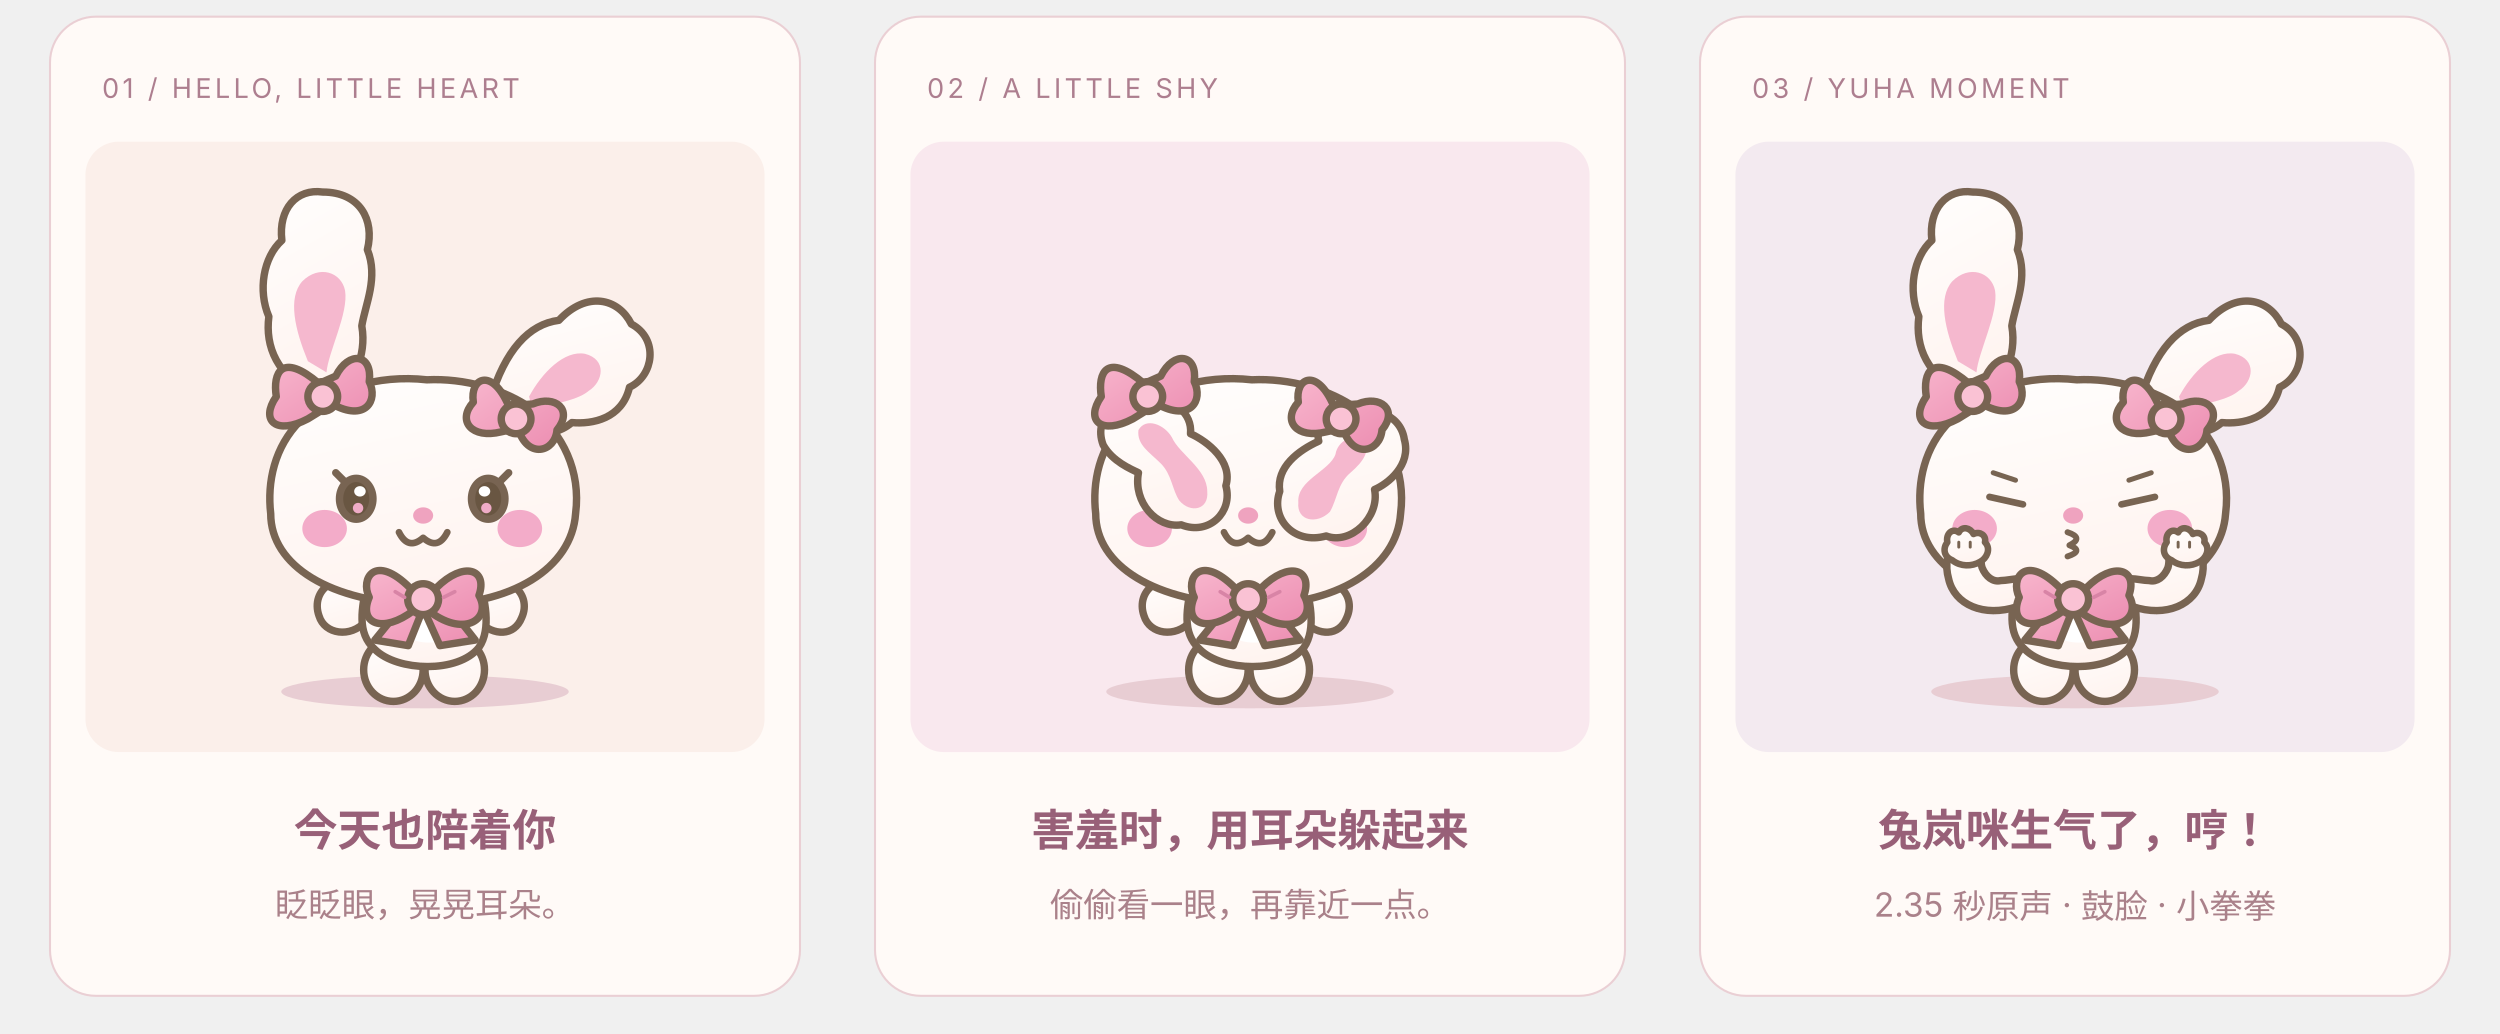
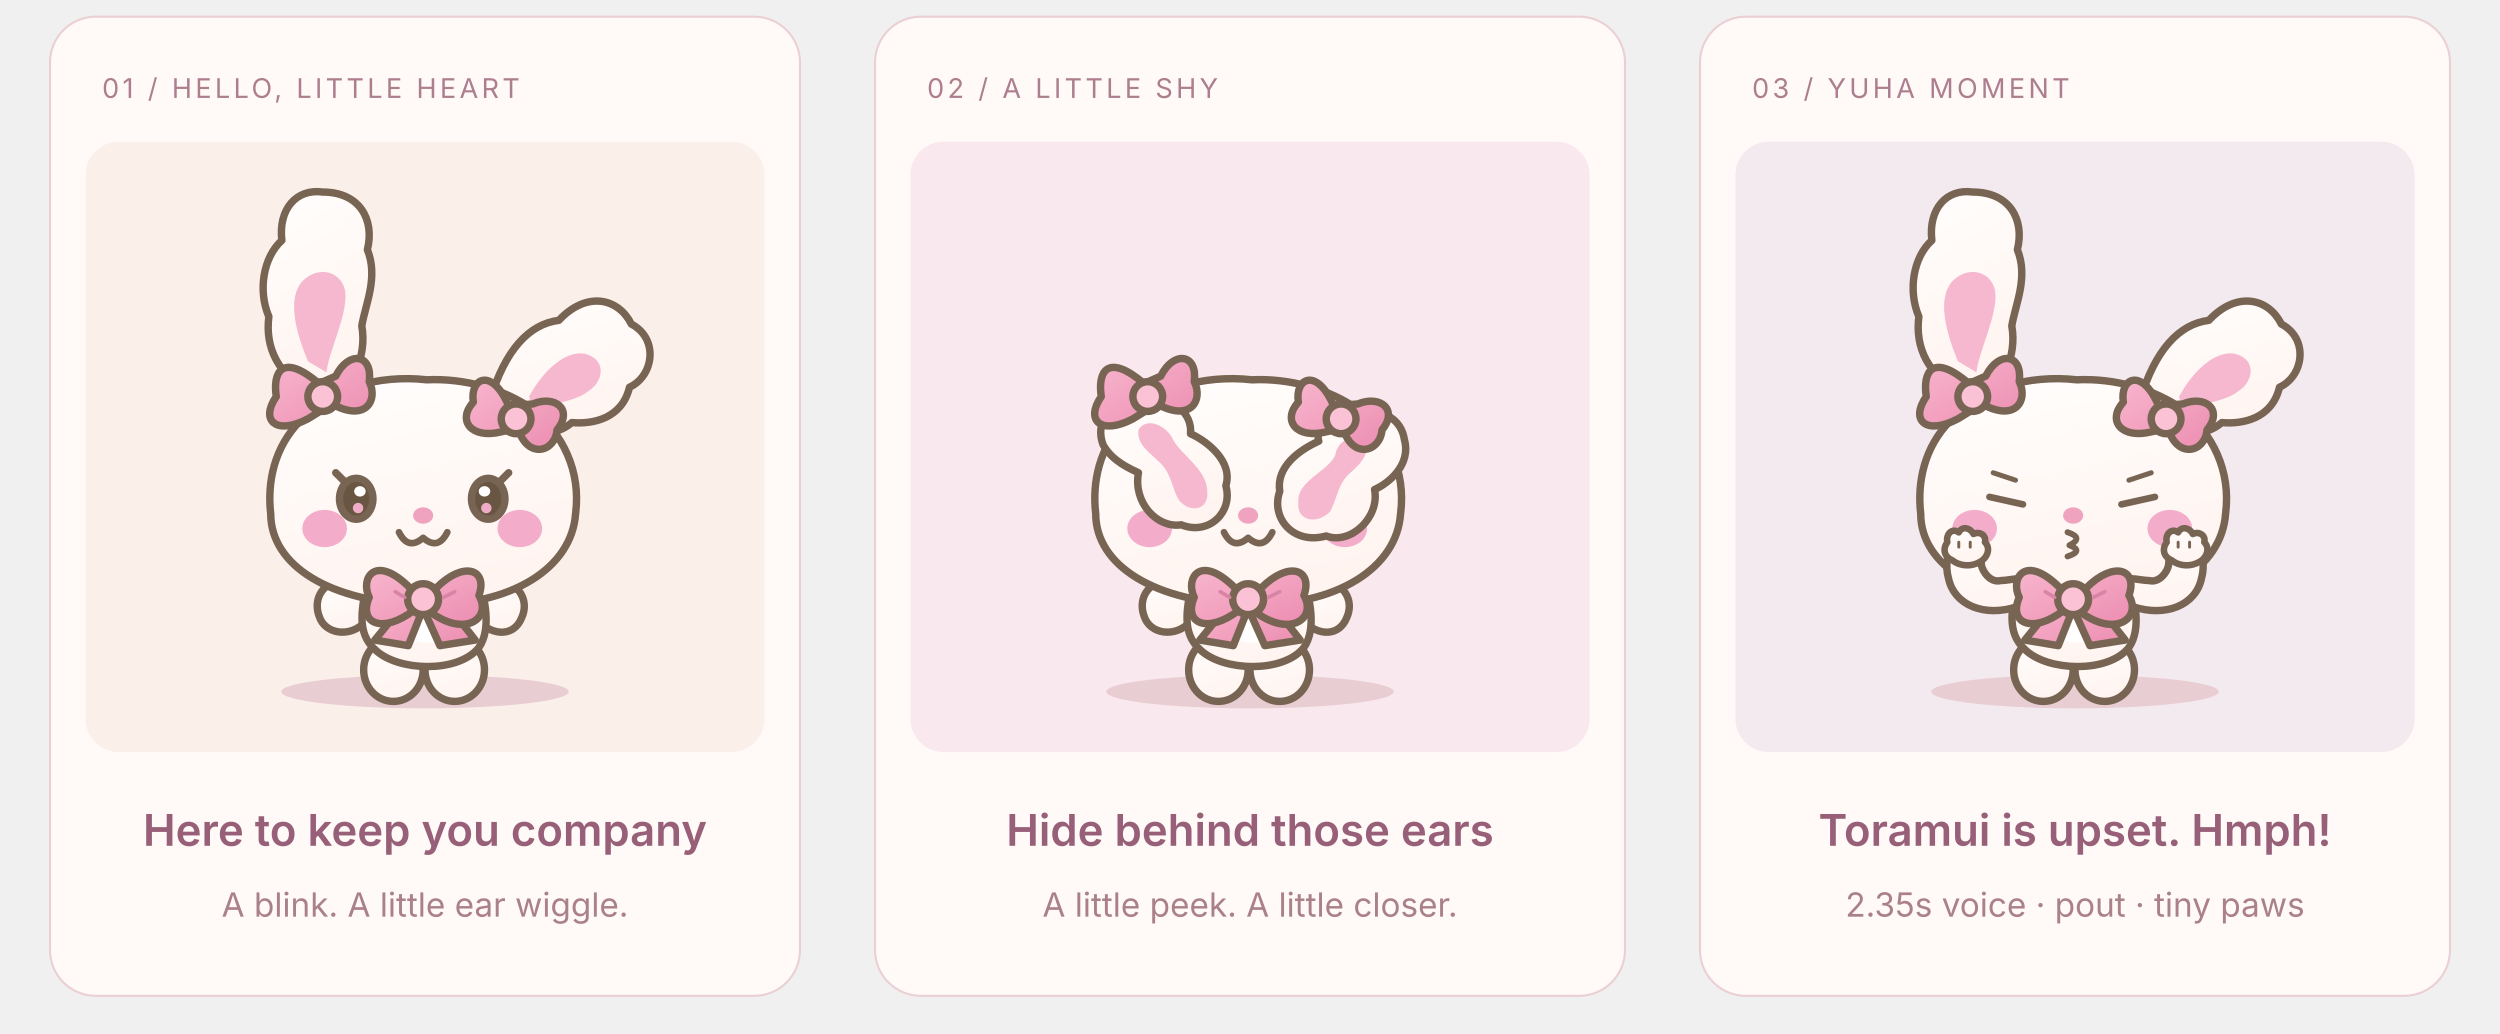
- <svg xmlns="http://www.w3.org/2000/svg" width="1200" height="496" viewBox="0 0 1200 496" role="img" aria-label="兔岚咪的三种小心情：陪伴、害羞和 YUHA 生气了哼">
+ <svg xmlns="http://www.w3.org/2000/svg" width="1200" height="496" viewBox="0 0 1200 496" role="img" aria-label="Three little moods: company, shyness, and YUHA's hmph">
  <defs>
    <pattern id="dots" width="24" height="24" patternUnits="userSpaceOnUse">
      <circle cx="2" cy="2" r="1" fill="#e7bdc4" opacity=".26" />
    </pattern>
    <filter id="shadow" x="-30%" y="-30%" width="160%" height="170%">
      <feDropShadow dx="0" dy="12" stdDeviation="14" flood-color="#956078" flood-opacity=".13" />
    </filter>
  </defs>
  <g font-family="-apple-system,BlinkMacSystemFont,'Segoe UI','PingFang SC',sans-serif" fill="#705354">
    <rect x="24" y="8" width="360" height="470" rx="22" fill="#fffaf7" stroke="#eacfd4" />
    <text x="49" y="47" font-size="13" letter-spacing="1.6" fill="#ad7e8f">01 / HELLO, LITTLE HEART</text>
    <rect x="41" y="68" width="326" height="293" rx="16" fill="#fbefea" />
    <ellipse cx="204" cy="332" rx="69" ry="8" fill="#e8cdd3" />
    <svg id="moment-0" x="88" y="84" width="232" height="268" viewBox="0 0 260 300">
      <style />
      <defs>
        <linearGradient id="moment-0-fur" x1="0" y1="0" x2="0.3" y2="1">
          <stop stop-color="#fffefd" />
          <stop offset="1" stop-color="#fff4f0" />
        </linearGradient>
        <linearGradient id="moment-0-ribbon" x1="0" y1="0" x2="1" y2="1">
          <stop stop-color="#f8b6cd" />
          <stop offset="1" stop-color="#ec8db1" />
        </linearGradient>
        <g id="moment-0-mitten" fill="url(#moment-0-fur)">
          <path d="M-8 8C-13 6-14 1-11-3C-12-8-8-12-4-9C-2-13 3-12 5-8C9-10 13-7 12-3C16 1 13 7 9 9C4 12-3 12-8 8Z" />
          <path d="m-4-3v3m7-3v3" fill="none" stroke-width="1.8" />
        </g>
      </defs>
      <g stroke="#786452" stroke-width="4" stroke-linecap="round" stroke-linejoin="round">
        <g class="ear ear-left">
          <path fill="url(#moment-0-fur)" d="M72 119C50 108 44 92 46 76C40 62 43 44 53 35C51 18 61 7 75 9C95 9 103 24 99 40C105 55 98 69 96 81C99 98 90 111 86 120Z" />
          <path fill="#f5b8ce" stroke="none" d="M67 100C60 83 56 66 64 57C73 48 85 52 87 62C89 74 78 95 77 106Z" />
        </g>
        <g class="ear ear-right">
          <path fill="url(#moment-0-fur)" d="M165 121C173 94 186 80 202 78C217 62 234 66 241 80C256 88 253 108 240 114C236 131 220 134 209 133C196 144 182 135 171 136Z" />
          <path fill="#f5b8ce" stroke="none" d="M186 119C193 106 205 94 216 96C228 99 226 111 218 116C211 122 195 123 188 127Z" />
        </g>
        <g class="little-body">
          <g class="feet">
            <ellipse fill="url(#moment-0-fur)" cx="113" cy="266" rx="16" ry="17" />
            <ellipse fill="url(#moment-0-fur)" cx="146" cy="266" rx="16" ry="17" />
          </g>
          <g class="arm arm-left">
            <path fill="url(#moment-0-fur)" d="M101 222C83 211 68 223 73 237C76 247 90 249 98 240Z" />
          </g>
          <g class="arm arm-right">
            <path fill="url(#moment-0-fur)" d="M157 221C174 212 188 225 182 238C178 248 167 248 159 240Z" />
          </g>
          <path fill="url(#moment-0-fur)" d="M99 218C96 233 93 246 103 255C115 267 148 268 159 254C166 244 162 227 159 218Z" />
          <path fill="#fff" stroke="none" d="M114 235C115 227 146 227 149 240C152 254 112 258 114 235Z" />
        </g>
        <g class="head">
          <path fill="url(#moment-0-fur)" d="M131 110C105 107 77 115 63 132C49 146 45 165 47 182C47 210 79 230 129 231C177 232 209 211 211 182C214 159 204 139 188 126C173 115 151 109 131 110Z" />
          <g class="cheeks" fill="#f3acc9" stroke="none">
            <ellipse cx="76" cy="190" rx="12" ry="10" />
            <ellipse cx="181" cy="190" rx="12" ry="10" />
          </g>
          <g class="eyes-open">
            <g fill="#695642">
              <ellipse cx="93" cy="174" rx="9" ry="11" />
              <ellipse cx="164" cy="174" rx="9" ry="11" />
            </g>
            <path d="m87 165-5-5m88 5 5-5" fill="none" />
            <g fill="#fff" stroke="none">
              <ellipse cx="95" cy="170" rx="3.1" ry="2.8" />
              <ellipse cx="162" cy="170" rx="3.1" ry="2.8" />
            </g>
            <g fill="#efacc7" stroke="none">
              <circle cx="94" cy="179" r="2.8" />
              <circle cx="163" cy="179" r="2.8" />
            </g>
          </g>
          <g class="eyes-closed" opacity="0" fill="none">
            <path d="M84 175q9 10 18 0m53 0q9 10 18 0" />
          </g>
          <g class="eyes-happy" opacity="0" fill="none">
            <path d="M84 176q9-14 18 0m53 0q9-14 18 0" />
          </g>
          <g class="eyes-angry" opacity="0" fill="none">
            <path d="m84 173 18 4m53 0 18-4" stroke-width="3.6" />
            <path d="m86 160 12 4m61 0 12-4" stroke-width="2.7" />
          </g>
          <ellipse fill="#efa3bf" stroke="none" cx="129" cy="183" rx="5.4" ry="4.4" />
          <path class="mouth-normal" d="M116 192q5 10 13 3q8 7 13-3" fill="none" stroke-width="3.6" />
          <path class="mouth-pout" opacity="0" d="M126 192q9 3 1 7q8 3-1 6" fill="none" stroke-width="3.2" />
          <ellipse class="mouth-surprised" opacity="0" cx="129" cy="198" rx="5" ry="6" fill="#fff" stroke-width="3" />
        </g>
        <g class="gesture-arms" opacity="0" fill="url(#moment-0-fur)">
          <path class="gesture-arm-left" d="M99 232C81 238 65 231 62 217C60 210 61 202 66 198C70 194 76 196 78 201C80 204 79 208 80 211C82 216 86 219 90 218C93 218 97 217 100 217C109 218 109 229 99 232Z" />
          <path class="gesture-arm-right" d="M161 232C179 238 195 231 198 217C200 210 199 202 194 198C190 194 184 196 182 201C180 204 181 208 180 211C178 216 174 219 170 218C167 218 163 217 160 217C151 218 151 229 161 232Z" />
        </g>
        <g class="folded-ears" opacity="0">
          <g class="folded-left">
            <path fill="url(#moment-0-fur)" d="M77 121C61 118 45 129 51 145C56 154 66 158 70 160C67 176 80 190 93 188C108 194 121 181 117 167C121 154 107 143 98 139C99 128 89 120 77 121Z" />
            <path fill="#f5b8ce" stroke="none" d="M70 137C74 130 84 134 88 141C92 150 107 158 107 170C108 180 98 182 92 175C88 169 88 161 82 155C76 149 69 145 70 137Z" />
          </g>
          <g class="folded-right">
            <path fill="url(#moment-0-fur)" d="M179 131C194 122 211 128 213 142C217 156 204 166 197 169C200 184 184 199 171 194C153 199 141 184 146 170C144 157 156 148 167 143C165 137 172 132 179 131Z" />
            <path fill="#f5b8ce" stroke="none" d="M191 143C186 138 177 143 176 150C173 159 155 164 156 176C155 186 166 188 173 181C177 174 177 166 184 160C191 154 195 148 191 143Z" />
          </g>
        </g>
        <g class="ear-bow">
          <path fill="url(#moment-0-ribbon)" d="M73 112C53 95 48 106 50 119C41 132 50 140 67 131L80 123C98 133 105 121 100 111C102 96 89 94 82 108Z" />
          <circle fill="#fac2d4" cx="75" cy="119" r="8" />
        </g>
        <g class="ear-bow">
          <path fill="url(#moment-0-ribbon)" d="M175 124C166 103 154 109 156 122C147 132 155 142 171 138L180 136C185 153 200 149 201 137C210 126 200 118 188 123Z" />
          <circle fill="#fac2d4" cx="179" cy="131" r="8" />
        </g>
        <g class="gesture-hands" opacity="0">
          <g class="gesture-hand-left">
            <use href="#moment-0-mitten" transform="translate(71 200) scale(.88)" />
          </g>
          <g class="gesture-hand-right">
            <use href="#moment-0-mitten" transform="translate(189 200) scale(.88)" />
          </g>
        </g>
        <g class="neck-bow">
          <path fill="url(#moment-0-ribbon)" d="m120 229-17 21 18 3 8-20 9 20 19-3-18-23Z" />
          <path fill="url(#moment-0-ribbon)" d="M122 222C103 203 95 217 100 227C94 241 107 247 124 234L133 235C152 249 166 238 159 226C164 212 151 207 136 222Z" />
          <circle fill="#fac2d4" cx="129" cy="228" r="8.3" />
          <path d="m114 224 5 3m21 0 6-3" stroke="#d884a6" stroke-width="2" />
        </g>
      </g>
    </svg>
-     <text x="204" y="406" text-anchor="middle" font-size="21" font-weight="600" fill="#986078">今天也陪着你</text>
-     <text x="204" y="440" text-anchor="middle" font-size="16" fill="#aa818a">眨眨眼，晃晃耳朵。</text>
+     <text x="204" y="406" text-anchor="middle" font-size="21" font-weight="600" fill="#986078">Here to keep you company</text>
+     <text x="204" y="440" text-anchor="middle" font-size="16" fill="#aa818a">A blink. A little ear wiggle.</text>
    <rect x="420" y="8" width="360" height="470" rx="22" fill="#fffaf7" stroke="#eacfd4" />
    <text x="445" y="47" font-size="13" letter-spacing="1.6" fill="#ad7e8f">02 / A LITTLE SHY</text>
    <rect x="437" y="68" width="326" height="293" rx="16" fill="#f9e8ee" />
    <ellipse cx="600" cy="332" rx="69" ry="8" fill="#e8cdd3" />
    <svg id="moment-1" x="484" y="84" width="232" height="268" viewBox="0 0 260 300">
      <style>#moment-1 .ear,#moment-1 .eyes-open{opacity:0}#moment-1 .folded-ears,#moment-1 .eyes-closed{opacity:1}</style>
      <defs>
        <linearGradient id="moment-1-fur" x1="0" y1="0" x2="0.3" y2="1">
          <stop stop-color="#fffefd" />
          <stop offset="1" stop-color="#fff4f0" />
        </linearGradient>
        <linearGradient id="moment-1-ribbon" x1="0" y1="0" x2="1" y2="1">
          <stop stop-color="#f8b6cd" />
          <stop offset="1" stop-color="#ec8db1" />
        </linearGradient>
        <g id="moment-1-mitten" fill="url(#moment-1-fur)">
          <path d="M-8 8C-13 6-14 1-11-3C-12-8-8-12-4-9C-2-13 3-12 5-8C9-10 13-7 12-3C16 1 13 7 9 9C4 12-3 12-8 8Z" />
          <path d="m-4-3v3m7-3v3" fill="none" stroke-width="1.8" />
        </g>
      </defs>
      <g stroke="#786452" stroke-width="4" stroke-linecap="round" stroke-linejoin="round">
        <g class="ear ear-left">
          <path fill="url(#moment-1-fur)" d="M72 119C50 108 44 92 46 76C40 62 43 44 53 35C51 18 61 7 75 9C95 9 103 24 99 40C105 55 98 69 96 81C99 98 90 111 86 120Z" />
          <path fill="#f5b8ce" stroke="none" d="M67 100C60 83 56 66 64 57C73 48 85 52 87 62C89 74 78 95 77 106Z" />
        </g>
        <g class="ear ear-right">
          <path fill="url(#moment-1-fur)" d="M165 121C173 94 186 80 202 78C217 62 234 66 241 80C256 88 253 108 240 114C236 131 220 134 209 133C196 144 182 135 171 136Z" />
          <path fill="#f5b8ce" stroke="none" d="M186 119C193 106 205 94 216 96C228 99 226 111 218 116C211 122 195 123 188 127Z" />
        </g>
        <g class="little-body">
          <g class="feet">
            <ellipse fill="url(#moment-1-fur)" cx="113" cy="266" rx="16" ry="17" />
            <ellipse fill="url(#moment-1-fur)" cx="146" cy="266" rx="16" ry="17" />
          </g>
          <g class="arm arm-left">
            <path fill="url(#moment-1-fur)" d="M101 222C83 211 68 223 73 237C76 247 90 249 98 240Z" />
          </g>
          <g class="arm arm-right">
            <path fill="url(#moment-1-fur)" d="M157 221C174 212 188 225 182 238C178 248 167 248 159 240Z" />
          </g>
          <path fill="url(#moment-1-fur)" d="M99 218C96 233 93 246 103 255C115 267 148 268 159 254C166 244 162 227 159 218Z" />
          <path fill="#fff" stroke="none" d="M114 235C115 227 146 227 149 240C152 254 112 258 114 235Z" />
        </g>
        <g class="head">
          <path fill="url(#moment-1-fur)" d="M131 110C105 107 77 115 63 132C49 146 45 165 47 182C47 210 79 230 129 231C177 232 209 211 211 182C214 159 204 139 188 126C173 115 151 109 131 110Z" />
          <g class="cheeks" fill="#f3acc9" stroke="none">
            <ellipse cx="76" cy="190" rx="12" ry="10" />
            <ellipse cx="181" cy="190" rx="12" ry="10" />
          </g>
          <g class="eyes-open">
            <g fill="#695642">
              <ellipse cx="93" cy="174" rx="9" ry="11" />
              <ellipse cx="164" cy="174" rx="9" ry="11" />
            </g>
            <path d="m87 165-5-5m88 5 5-5" fill="none" />
            <g fill="#fff" stroke="none">
              <ellipse cx="95" cy="170" rx="3.1" ry="2.8" />
              <ellipse cx="162" cy="170" rx="3.1" ry="2.8" />
            </g>
            <g fill="#efacc7" stroke="none">
              <circle cx="94" cy="179" r="2.8" />
              <circle cx="163" cy="179" r="2.8" />
            </g>
          </g>
          <g class="eyes-closed" opacity="0" fill="none">
            <path d="M84 175q9 10 18 0m53 0q9 10 18 0" />
          </g>
          <g class="eyes-happy" opacity="0" fill="none">
            <path d="M84 176q9-14 18 0m53 0q9-14 18 0" />
          </g>
          <g class="eyes-angry" opacity="0" fill="none">
            <path d="m84 173 18 4m53 0 18-4" stroke-width="3.6" />
            <path d="m86 160 12 4m61 0 12-4" stroke-width="2.7" />
          </g>
          <ellipse fill="#efa3bf" stroke="none" cx="129" cy="183" rx="5.4" ry="4.4" />
          <path class="mouth-normal" d="M116 192q5 10 13 3q8 7 13-3" fill="none" stroke-width="3.6" />
          <path class="mouth-pout" opacity="0" d="M126 192q9 3 1 7q8 3-1 6" fill="none" stroke-width="3.2" />
          <ellipse class="mouth-surprised" opacity="0" cx="129" cy="198" rx="5" ry="6" fill="#fff" stroke-width="3" />
        </g>
        <g class="gesture-arms" opacity="0" fill="url(#moment-1-fur)">
          <path class="gesture-arm-left" d="M99 232C81 238 65 231 62 217C60 210 61 202 66 198C70 194 76 196 78 201C80 204 79 208 80 211C82 216 86 219 90 218C93 218 97 217 100 217C109 218 109 229 99 232Z" />
          <path class="gesture-arm-right" d="M161 232C179 238 195 231 198 217C200 210 199 202 194 198C190 194 184 196 182 201C180 204 181 208 180 211C178 216 174 219 170 218C167 218 163 217 160 217C151 218 151 229 161 232Z" />
        </g>
        <g class="folded-ears" opacity="0">
          <g class="folded-left">
            <path fill="url(#moment-1-fur)" d="M77 121C61 118 45 129 51 145C56 154 66 158 70 160C67 176 80 190 93 188C108 194 121 181 117 167C121 154 107 143 98 139C99 128 89 120 77 121Z" />
            <path fill="#f5b8ce" stroke="none" d="M70 137C74 130 84 134 88 141C92 150 107 158 107 170C108 180 98 182 92 175C88 169 88 161 82 155C76 149 69 145 70 137Z" />
          </g>
          <g class="folded-right">
            <path fill="url(#moment-1-fur)" d="M179 131C194 122 211 128 213 142C217 156 204 166 197 169C200 184 184 199 171 194C153 199 141 184 146 170C144 157 156 148 167 143C165 137 172 132 179 131Z" />
            <path fill="#f5b8ce" stroke="none" d="M191 143C186 138 177 143 176 150C173 159 155 164 156 176C155 186 166 188 173 181C177 174 177 166 184 160C191 154 195 148 191 143Z" />
          </g>
        </g>
        <g class="ear-bow">
          <path fill="url(#moment-1-ribbon)" d="M73 112C53 95 48 106 50 119C41 132 50 140 67 131L80 123C98 133 105 121 100 111C102 96 89 94 82 108Z" />
          <circle fill="#fac2d4" cx="75" cy="119" r="8" />
        </g>
        <g class="ear-bow">
          <path fill="url(#moment-1-ribbon)" d="M175 124C166 103 154 109 156 122C147 132 155 142 171 138L180 136C185 153 200 149 201 137C210 126 200 118 188 123Z" />
          <circle fill="#fac2d4" cx="179" cy="131" r="8" />
        </g>
        <g class="gesture-hands" opacity="0">
          <g class="gesture-hand-left">
            <use href="#moment-1-mitten" transform="translate(71 200) scale(.88)" />
          </g>
          <g class="gesture-hand-right">
            <use href="#moment-1-mitten" transform="translate(189 200) scale(.88)" />
          </g>
        </g>
        <g class="neck-bow">
          <path fill="url(#moment-1-ribbon)" d="m120 229-17 21 18 3 8-20 9 20 19-3-18-23Z" />
          <path fill="url(#moment-1-ribbon)" d="M122 222C103 203 95 217 100 227C94 241 107 247 124 234L133 235C152 249 166 238 159 226C164 212 151 207 136 222Z" />
          <circle fill="#fac2d4" cx="129" cy="228" r="8.3" />
          <path d="m114 224 5 3m21 0 6-3" stroke="#d884a6" stroke-width="2" />
        </g>
      </g>
    </svg>
-     <text x="600" y="406" text-anchor="middle" font-size="21" font-weight="600" fill="#986078">害羞时，用耳朵躲起来</text>
-     <text x="600" y="440" text-anchor="middle" font-size="16" fill="#aa818a">偷偷看一眼，再靠近一点。</text>
+     <text x="600" y="406" text-anchor="middle" font-size="21" font-weight="600" fill="#986078">Hide behind those ears</text>
+     <text x="600" y="440" text-anchor="middle" font-size="16" fill="#aa818a">A little peek. A little closer.</text>
    <rect x="816" y="8" width="360" height="470" rx="22" fill="#fffaf7" stroke="#eacfd4" />
    <text x="841" y="47" font-size="13" letter-spacing="1.6" fill="#ad7e8f">03 / YUHA MOMENT</text>
    <rect x="833" y="68" width="326" height="293" rx="16" fill="#f3eaf0" />
    <ellipse cx="996" cy="332" rx="69" ry="8" fill="#e8cdd3" />
    <svg id="moment-2" x="880" y="84" width="232" height="268" viewBox="0 0 260 300">
      <style>#moment-2 .eyes-open,#moment-2 .mouth-normal,#moment-2 .arm{opacity:0}#moment-2 .eyes-angry,#moment-2 .mouth-pout,#moment-2 .gesture-arms,#moment-2 .gesture-hands{opacity:1}</style>
      <defs>
        <linearGradient id="moment-2-fur" x1="0" y1="0" x2="0.3" y2="1">
          <stop stop-color="#fffefd" />
          <stop offset="1" stop-color="#fff4f0" />
        </linearGradient>
        <linearGradient id="moment-2-ribbon" x1="0" y1="0" x2="1" y2="1">
          <stop stop-color="#f8b6cd" />
          <stop offset="1" stop-color="#ec8db1" />
        </linearGradient>
        <g id="moment-2-mitten" fill="url(#moment-2-fur)">
          <path d="M-8 8C-13 6-14 1-11-3C-12-8-8-12-4-9C-2-13 3-12 5-8C9-10 13-7 12-3C16 1 13 7 9 9C4 12-3 12-8 8Z" />
          <path d="m-4-3v3m7-3v3" fill="none" stroke-width="1.8" />
        </g>
      </defs>
      <g stroke="#786452" stroke-width="4" stroke-linecap="round" stroke-linejoin="round">
        <g class="ear ear-left">
          <path fill="url(#moment-2-fur)" d="M72 119C50 108 44 92 46 76C40 62 43 44 53 35C51 18 61 7 75 9C95 9 103 24 99 40C105 55 98 69 96 81C99 98 90 111 86 120Z" />
          <path fill="#f5b8ce" stroke="none" d="M67 100C60 83 56 66 64 57C73 48 85 52 87 62C89 74 78 95 77 106Z" />
        </g>
        <g class="ear ear-right">
          <path fill="url(#moment-2-fur)" d="M165 121C173 94 186 80 202 78C217 62 234 66 241 80C256 88 253 108 240 114C236 131 220 134 209 133C196 144 182 135 171 136Z" />
          <path fill="#f5b8ce" stroke="none" d="M186 119C193 106 205 94 216 96C228 99 226 111 218 116C211 122 195 123 188 127Z" />
        </g>
        <g class="little-body">
          <g class="feet">
            <ellipse fill="url(#moment-2-fur)" cx="113" cy="266" rx="16" ry="17" />
            <ellipse fill="url(#moment-2-fur)" cx="146" cy="266" rx="16" ry="17" />
          </g>
          <g class="arm arm-left">
            <path fill="url(#moment-2-fur)" d="M101 222C83 211 68 223 73 237C76 247 90 249 98 240Z" />
          </g>
          <g class="arm arm-right">
            <path fill="url(#moment-2-fur)" d="M157 221C174 212 188 225 182 238C178 248 167 248 159 240Z" />
          </g>
          <path fill="url(#moment-2-fur)" d="M99 218C96 233 93 246 103 255C115 267 148 268 159 254C166 244 162 227 159 218Z" />
          <path fill="#fff" stroke="none" d="M114 235C115 227 146 227 149 240C152 254 112 258 114 235Z" />
        </g>
        <g class="head">
          <path fill="url(#moment-2-fur)" d="M131 110C105 107 77 115 63 132C49 146 45 165 47 182C47 210 79 230 129 231C177 232 209 211 211 182C214 159 204 139 188 126C173 115 151 109 131 110Z" />
          <g class="cheeks" fill="#f3acc9" stroke="none">
            <ellipse cx="76" cy="190" rx="12" ry="10" />
            <ellipse cx="181" cy="190" rx="12" ry="10" />
          </g>
          <g class="eyes-open">
            <g fill="#695642">
              <ellipse cx="93" cy="174" rx="9" ry="11" />
              <ellipse cx="164" cy="174" rx="9" ry="11" />
            </g>
            <path d="m87 165-5-5m88 5 5-5" fill="none" />
            <g fill="#fff" stroke="none">
              <ellipse cx="95" cy="170" rx="3.1" ry="2.8" />
              <ellipse cx="162" cy="170" rx="3.1" ry="2.8" />
            </g>
            <g fill="#efacc7" stroke="none">
              <circle cx="94" cy="179" r="2.8" />
              <circle cx="163" cy="179" r="2.8" />
            </g>
          </g>
          <g class="eyes-closed" opacity="0" fill="none">
            <path d="M84 175q9 10 18 0m53 0q9 10 18 0" />
          </g>
          <g class="eyes-happy" opacity="0" fill="none">
            <path d="M84 176q9-14 18 0m53 0q9-14 18 0" />
          </g>
          <g class="eyes-angry" opacity="0" fill="none">
            <path d="m84 173 18 4m53 0 18-4" stroke-width="3.6" />
            <path d="m86 160 12 4m61 0 12-4" stroke-width="2.7" />
          </g>
          <ellipse fill="#efa3bf" stroke="none" cx="129" cy="183" rx="5.4" ry="4.4" />
          <path class="mouth-normal" d="M116 192q5 10 13 3q8 7 13-3" fill="none" stroke-width="3.6" />
          <path class="mouth-pout" opacity="0" d="M126 192q9 3 1 7q8 3-1 6" fill="none" stroke-width="3.2" />
          <ellipse class="mouth-surprised" opacity="0" cx="129" cy="198" rx="5" ry="6" fill="#fff" stroke-width="3" />
        </g>
        <g class="gesture-arms" opacity="0" fill="url(#moment-2-fur)">
          <path class="gesture-arm-left" d="M99 232C81 238 65 231 62 217C60 210 61 202 66 198C70 194 76 196 78 201C80 204 79 208 80 211C82 216 86 219 90 218C93 218 97 217 100 217C109 218 109 229 99 232Z" />
          <path class="gesture-arm-right" d="M161 232C179 238 195 231 198 217C200 210 199 202 194 198C190 194 184 196 182 201C180 204 181 208 180 211C178 216 174 219 170 218C167 218 163 217 160 217C151 218 151 229 161 232Z" />
        </g>
        <g class="folded-ears" opacity="0">
          <g class="folded-left">
            <path fill="url(#moment-2-fur)" d="M77 121C61 118 45 129 51 145C56 154 66 158 70 160C67 176 80 190 93 188C108 194 121 181 117 167C121 154 107 143 98 139C99 128 89 120 77 121Z" />
            <path fill="#f5b8ce" stroke="none" d="M70 137C74 130 84 134 88 141C92 150 107 158 107 170C108 180 98 182 92 175C88 169 88 161 82 155C76 149 69 145 70 137Z" />
          </g>
          <g class="folded-right">
            <path fill="url(#moment-2-fur)" d="M179 131C194 122 211 128 213 142C217 156 204 166 197 169C200 184 184 199 171 194C153 199 141 184 146 170C144 157 156 148 167 143C165 137 172 132 179 131Z" />
            <path fill="#f5b8ce" stroke="none" d="M191 143C186 138 177 143 176 150C173 159 155 164 156 176C155 186 166 188 173 181C177 174 177 166 184 160C191 154 195 148 191 143Z" />
          </g>
        </g>
        <g class="ear-bow">
          <path fill="url(#moment-2-ribbon)" d="M73 112C53 95 48 106 50 119C41 132 50 140 67 131L80 123C98 133 105 121 100 111C102 96 89 94 82 108Z" />
          <circle fill="#fac2d4" cx="75" cy="119" r="8" />
        </g>
        <g class="ear-bow">
          <path fill="url(#moment-2-ribbon)" d="M175 124C166 103 154 109 156 122C147 132 155 142 171 138L180 136C185 153 200 149 201 137C210 126 200 118 188 123Z" />
          <circle fill="#fac2d4" cx="179" cy="131" r="8" />
        </g>
        <g class="gesture-hands" opacity="0">
          <g class="gesture-hand-left">
            <use href="#moment-2-mitten" transform="translate(71 200) scale(.88)" />
          </g>
          <g class="gesture-hand-right">
            <use href="#moment-2-mitten" transform="translate(189 200) scale(.88)" />
          </g>
        </g>
        <g class="neck-bow">
          <path fill="url(#moment-2-ribbon)" d="m120 229-17 21 18 3 8-20 9 20 19-3-18-23Z" />
          <path fill="url(#moment-2-ribbon)" d="M122 222C103 203 95 217 100 227C94 241 107 247 124 234L133 235C152 249 166 238 159 226C164 212 151 207 136 222Z" />
          <circle fill="#fac2d4" cx="129" cy="228" r="8.3" />
          <path d="m114 224 5 3m21 0 6-3" stroke="#d884a6" stroke-width="2" />
        </g>
      </g>
    </svg>
-     <text x="996" y="406" text-anchor="middle" font-size="21" font-weight="600" fill="#986078">兔岚咪生气了，哼！</text>
-     <text x="996" y="440" text-anchor="middle" font-size="16" fill="#aa818a">2.35 秒原声 · 鼓脸 · 小拳拳</text>
+     <text x="996" y="406" text-anchor="middle" font-size="21" font-weight="600" fill="#986078">Toramui is upset. Hmph!</text>
+     <text x="996" y="440" text-anchor="middle" font-size="16" fill="#aa818a">2.35s voice · pout · tiny paws</text>
  </g>
</svg>
